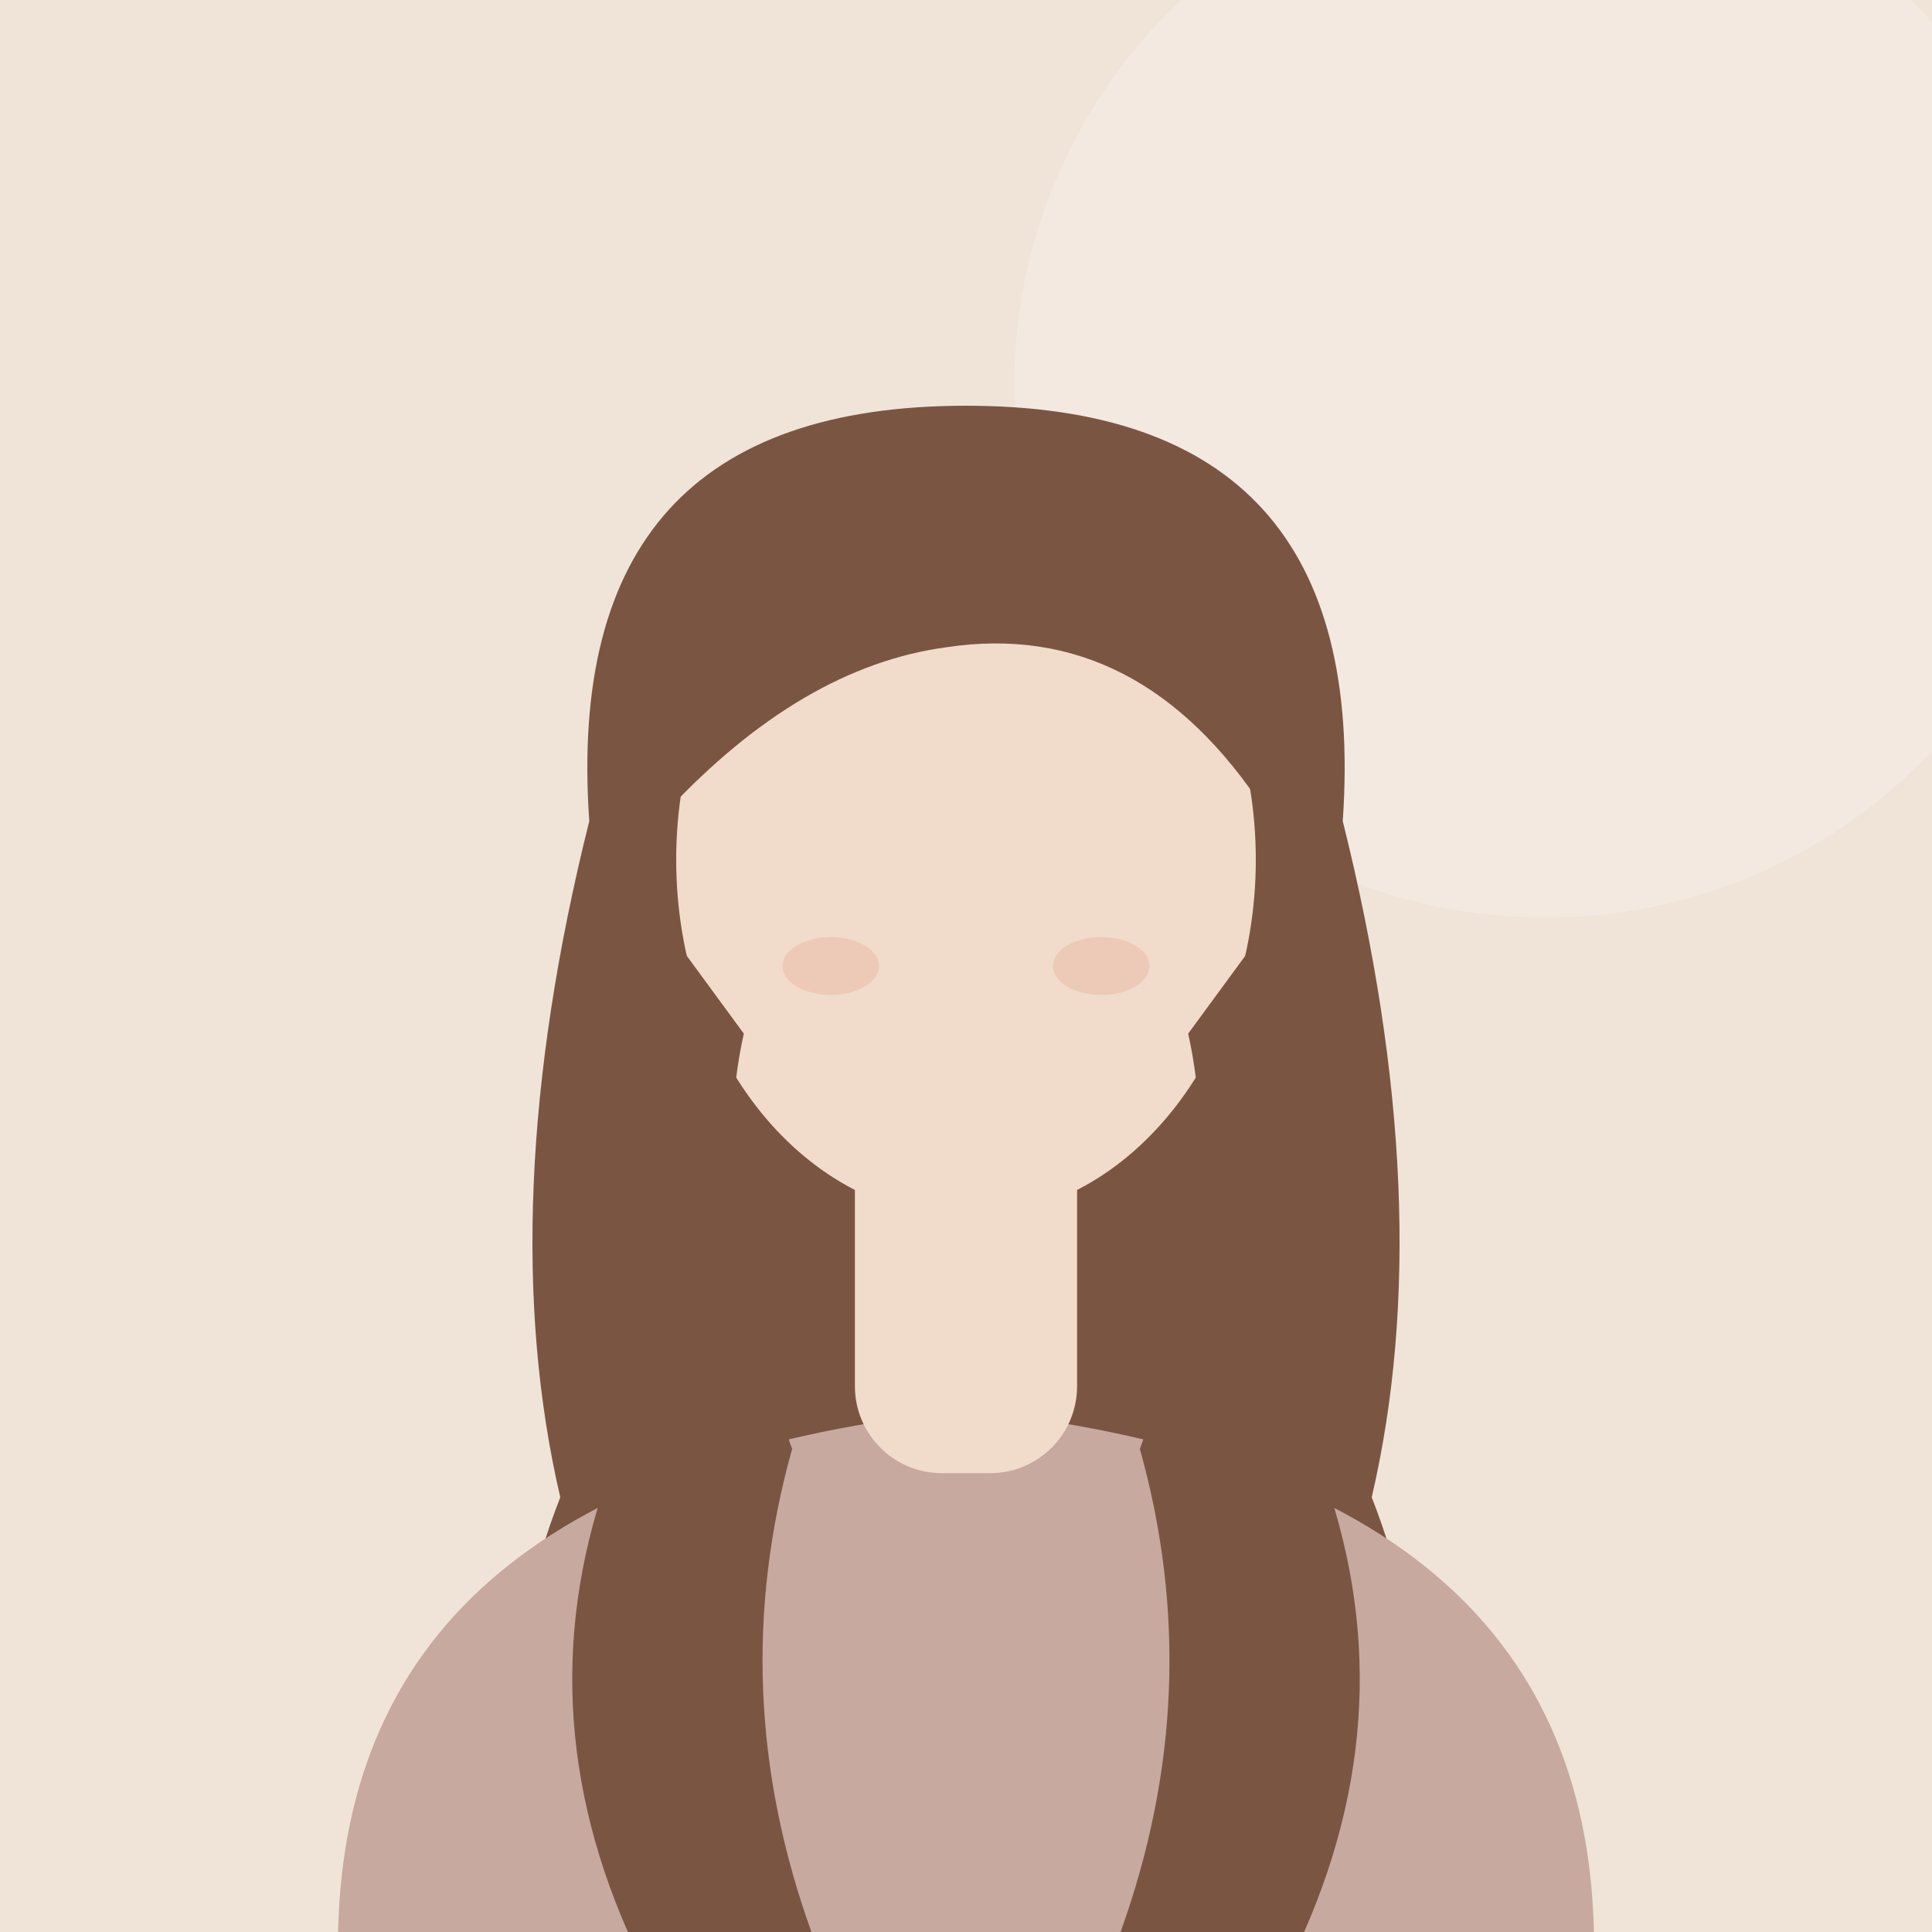
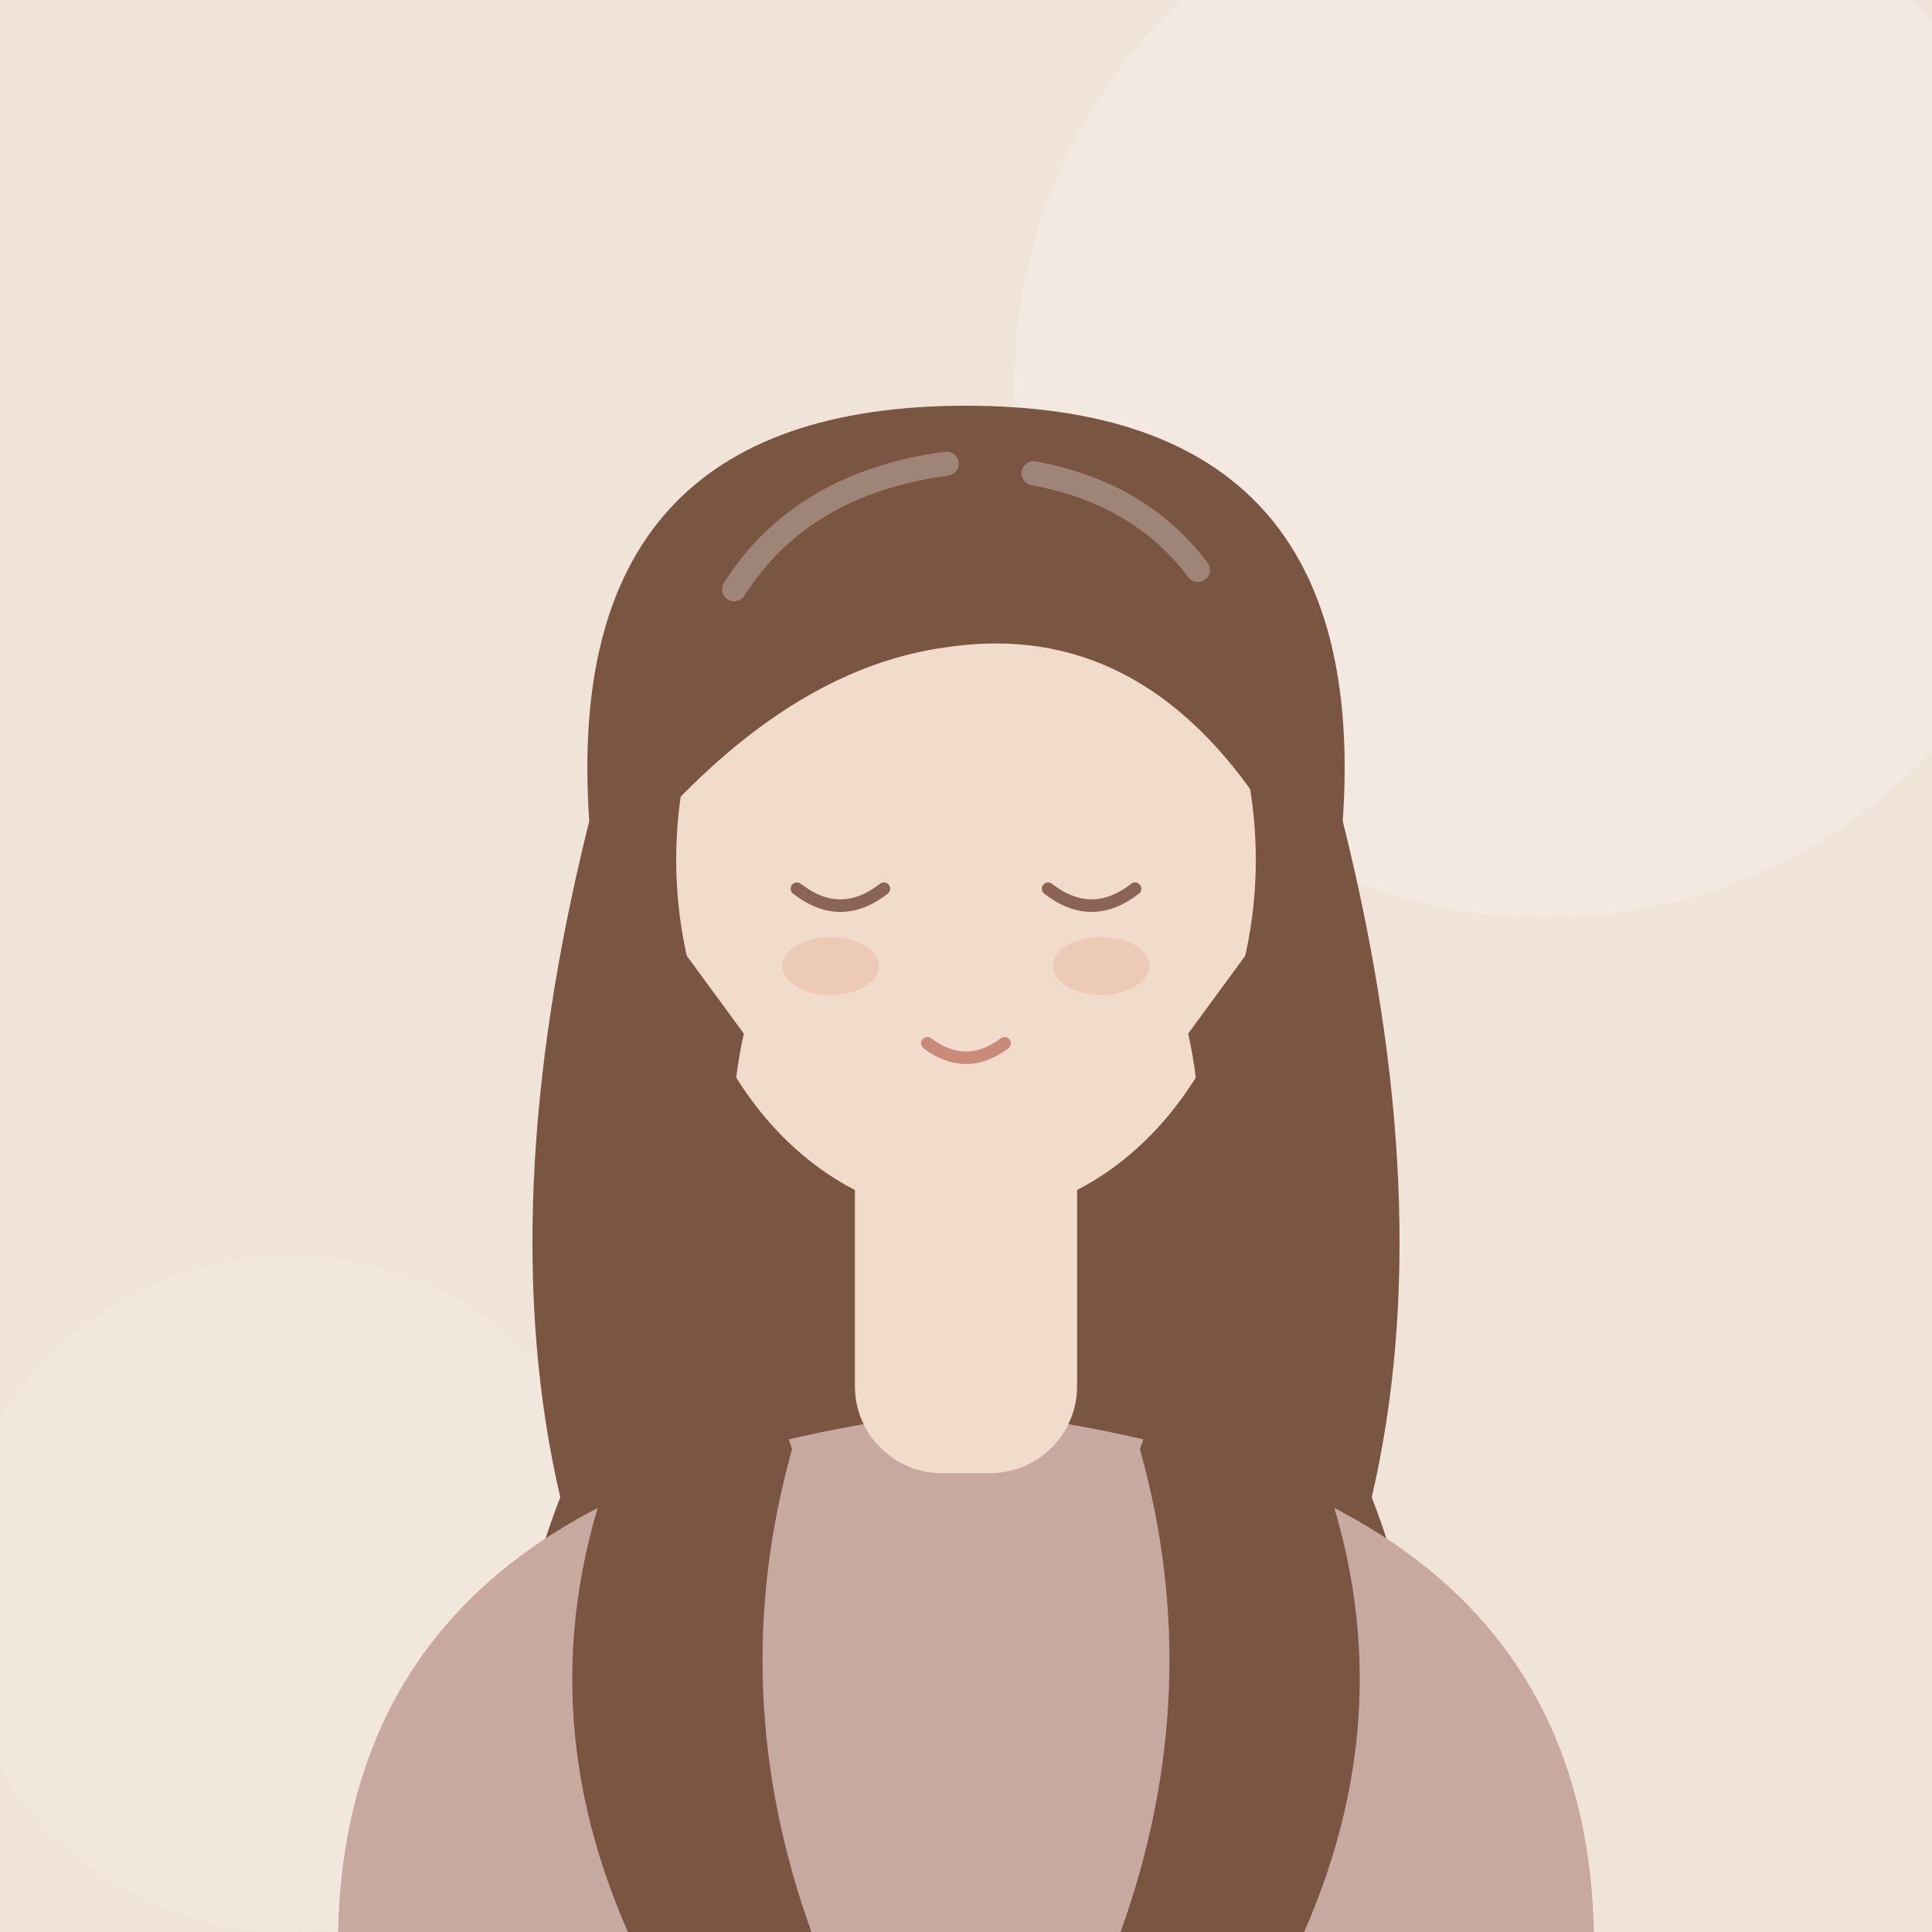
<svg xmlns="http://www.w3.org/2000/svg" viewBox="0 0 400 400">
  <rect width="400" height="400" fill="#f0e4d9" />
  <circle cx="320" cy="80" r="110" fill="#fff" opacity=".18" />
+   <circle cx="60" cy="330" r="70" fill="#fff" opacity=".12" />
  <path d="M122 170 Q116 84 200 84 Q284 84 278 170 Q298 250 284 310 Q302 356 286 400 L114 400 Q98 356 116 310 Q102 250 122 170 Z" fill="#7a5642" />
  <path d="M70 400 Q72 305 200 292 Q328 305 330 400 Z" fill="#c7a9a0" />
  <rect x="177" y="225" width="46" height="80" rx="18" fill="#f1dccb" />
  <ellipse cx="200" cy="178" rx="60" ry="74" fill="#f1dccb" />
  <ellipse cx="172" cy="200" rx="10" ry="6" fill="#e8b4a0" opacity=".45" />
  <ellipse cx="228" cy="200" rx="10" ry="6" fill="#e8b4a0" opacity=".45" />
  <path d="M138 168 Q138 98 200 96 Q262 98 262 168 Q236 128 196 134 Q166 138 138 168 Z" fill="#7a5642" />
  <path d="M132 184 Q106 250 128 300 Q108 350 130 400 L168 400 Q150 350 164 300 Q146 250 154 214 Z" fill="#7a5642" />
  <path d="M268 184 Q294 250 272 300 Q292 350 270 400 L232 400 Q250 350 236 300 Q254 250 246 214 Z" fill="#7a5642" />
+   <g fill="none" stroke="#8a6454" stroke-width="2.6" stroke-linecap="round">
+     <path d="M165 184 Q174 191 183 184" />
+     <path d="M217 184 Q226 191 235 184" />
+     <path d="M192 216 Q200 222 208 216" stroke="#c98a7a" />
+   </g>
+   <g fill="none" stroke="#fff" stroke-opacity=".28" stroke-width="5" stroke-linecap="round">
+     <path d="M152 122 Q166 100 196 96" />
+     <path d="M214 98 Q236 102 248 118" />
+   </g>
</svg>
